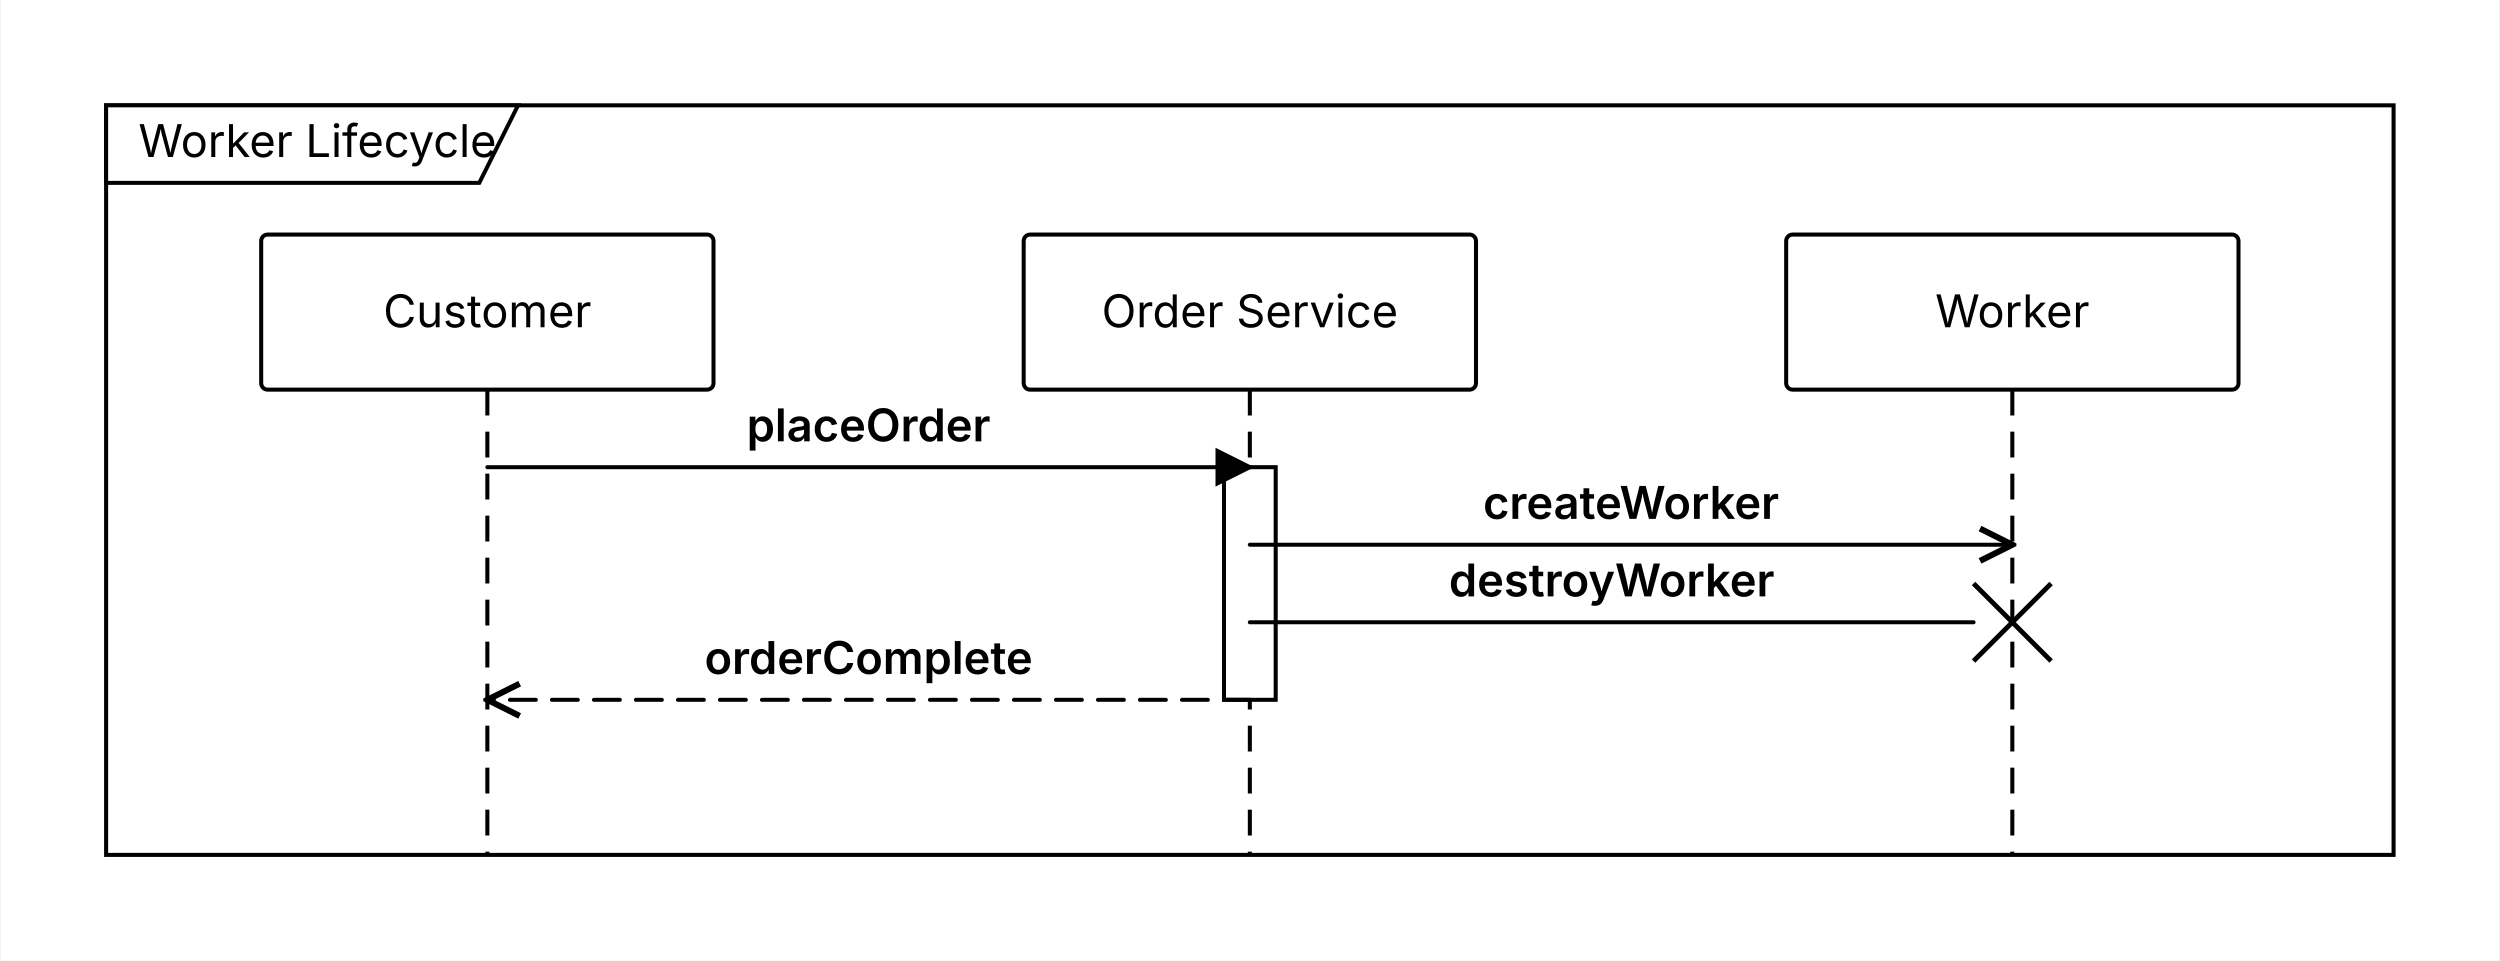
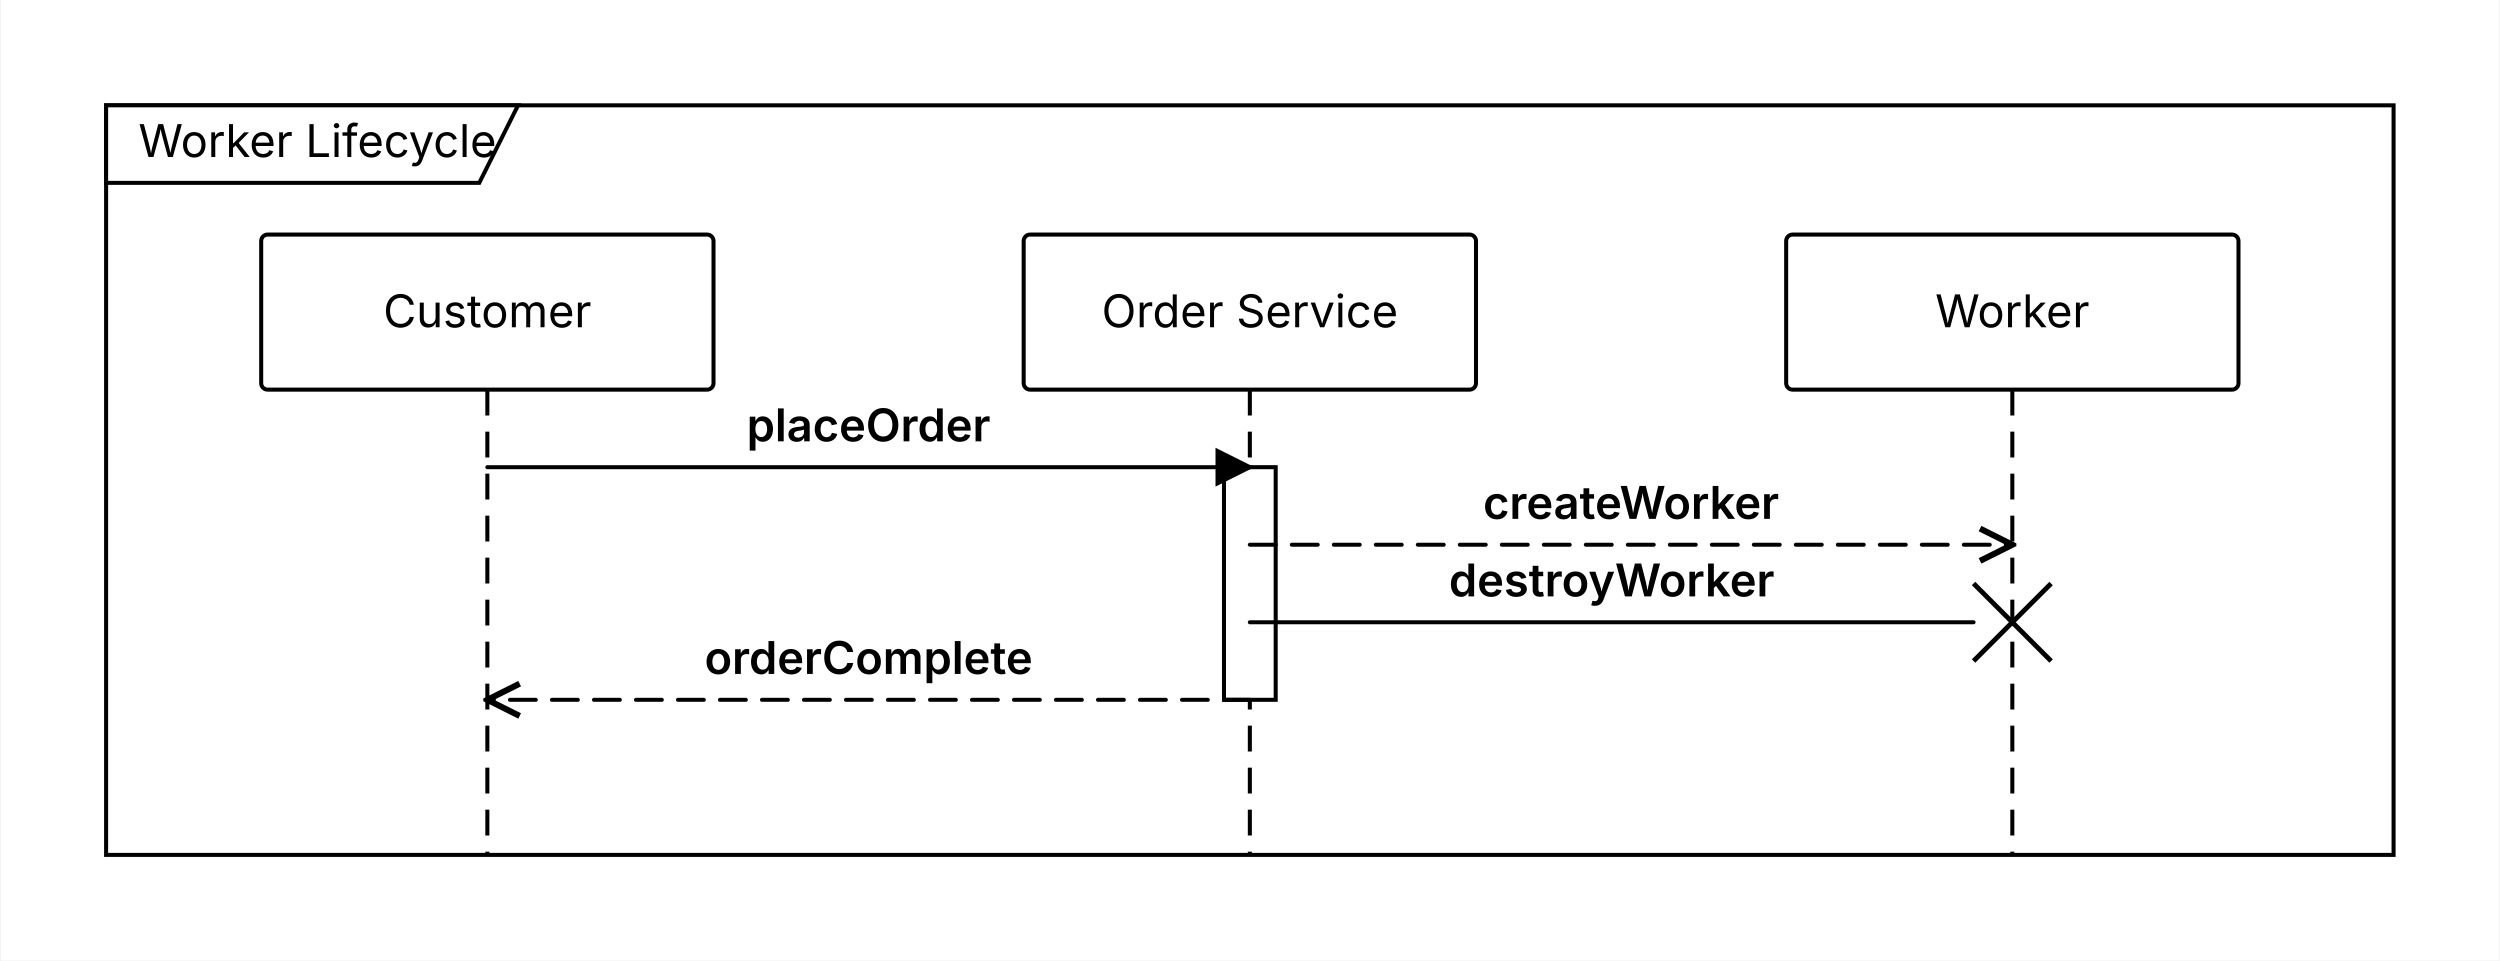
<svg xmlns="http://www.w3.org/2000/svg" role="img" width="773" height="297" viewBox="20.4 219.4 773.3 297.3">
  <rect x="20.4" y="219.4" width="773.3" height="297.3" fill="#ffffff" />
  <g font-family="Inter, Arial, sans-serif" font-size="14">
    <g data-dediren-node-id="interaction-lifecycle" data-dediren-node-type="Interaction" data-dediren-sequence-interaction="true">
      <rect data-dediren-node-shape="uml_interaction" x="53.0" y="252.0" width="708.0" height="232.0" rx="0" fill="#ffffff" stroke="#000000" stroke-width="1.25" />
      <path data-dediren-sequence-interaction-title="true" d="M 53.0 252.0 H 180.5 L 168.5 276.0 V 276.0 H 53.0 Z" fill="#ffffff" stroke="#000000" stroke-width="1.25" />
      <text x="63.0" y="268.0" fill="#000000">Worker Lifecycle</text>
    </g>
    <g data-dediren-node-id="customer" data-dediren-node-type="Lifeline" data-dediren-sequence-lifeline="true">
      <rect data-dediren-node-shape="uml_lifeline" x="101.0" y="292.0" width="140.0" height="48.0" rx="2" fill="#ffffff" stroke="#000000" stroke-width="1.25" />
      <g data-dediren-node-decorator="uml_lifeline" />
      <text x="171.0" y="320.7" text-anchor="middle" fill="#000000">Customer</text>
    </g>
    <g data-dediren-node-id="service" data-dediren-node-type="Lifeline" data-dediren-sequence-lifeline="true">
      <rect data-dediren-node-shape="uml_lifeline" x="337.0" y="292.0" width="140.0" height="48.0" rx="2" fill="#ffffff" stroke="#000000" stroke-width="1.25" />
      <g data-dediren-node-decorator="uml_lifeline" />
      <text x="407.0" y="320.7" text-anchor="middle" fill="#000000">Order Service</text>
    </g>
    <g data-dediren-node-id="worker" data-dediren-node-type="Lifeline" data-dediren-sequence-lifeline="true">
      <rect data-dediren-node-shape="uml_lifeline" x="573.0" y="292.0" width="140.0" height="48.0" rx="2" fill="#ffffff" stroke="#000000" stroke-width="1.25" />
      <g data-dediren-node-decorator="uml_lifeline" />
      <text x="643.0" y="320.7" text-anchor="middle" fill="#000000">Worker</text>
    </g>
    <line data-dediren-sequence-lifeline-stem="customer" x1="171.0" y1="340.0" x2="171.0" y2="484.0" stroke="#000000" stroke-width="1.25" stroke-dasharray="8 5" />
    <line data-dediren-sequence-lifeline-stem="service" x1="407.0" y1="340.0" x2="407.0" y2="484.0" stroke="#000000" stroke-width="1.25" stroke-dasharray="8 5" />
    <line data-dediren-sequence-lifeline-stem="worker" x1="643.0" y1="340.0" x2="643.0" y2="484.0" stroke="#000000" stroke-width="1.25" stroke-dasharray="8 5" />
    <g data-dediren-node-id="exec-service" data-dediren-node-type="ExecutionSpecification">
      <rect data-dediren-node-shape="uml_execution_specification" x="399.0" y="364.0" width="16.0" height="72.0" rx="0" fill="#ffffff" stroke="#000000" stroke-width="1.25" />
      <g data-dediren-node-decorator="uml_execution_specification" />
    </g>
    <g data-dediren-edge-id="m1" data-dediren-sequence-message-sort="synchCall">
      <marker id="marker-end-m1" data-dediren-edge-marker-end="filled_arrow" markerWidth="10" markerHeight="10" refX="9" refY="5" orient="auto">
        <path d="M 1 1 L 9 5 L 1 9 Z" fill="#000000" stroke="#000000" stroke-width="1" />
      </marker>
      <path data-dediren-sequence-message="m1" d="M 171.0 364.0 L 407.0 364.0" fill="none" stroke="#000000" stroke-width="1.25" stroke-linecap="round" stroke-linejoin="round" marker-end="url(#marker-end-m1)" />
      <text data-dediren-sequence-message-label="m1" x="289.0" y="356.0" text-anchor="middle" fill="#000000" font-size="14" font-weight="600">placeOrder</text>
    </g>
    <g data-dediren-edge-id="m2" data-dediren-sequence-message-sort="createMessage">
      <marker id="marker-end-m2" data-dediren-edge-marker-end="open_arrow" markerWidth="10" markerHeight="10" refX="9" refY="5" orient="auto">
        <path d="M 1 1 L 9 5 L 1 9" fill="none" stroke="#000000" stroke-width="1.5" />
      </marker>
-       <path data-dediren-sequence-message="m2" d="M 407.0 388.0 L 643.0 388.0" fill="none" stroke="#000000" stroke-width="1.25" stroke-linecap="round" stroke-linejoin="round" marker-end="url(#marker-end-m2)" />
+       <path data-dediren-sequence-message="m2" d="M 407.0 388.0 L 643.0 388.0" fill="none" stroke="#000000" stroke-width="1.25" stroke-linecap="round" stroke-linejoin="round" stroke-dasharray="8 5" marker-end="url(#marker-end-m2)" />
      <text data-dediren-sequence-message-label="m2" x="525.0" y="380.0" text-anchor="middle" fill="#000000" font-size="14" font-weight="600">createWorker</text>
    </g>
    <g data-dediren-edge-id="m3" data-dediren-sequence-message-sort="deleteMessage">
      <path data-dediren-sequence-message="m3" d="M 407.0 412.0 L 631.0 412.0" fill="none" stroke="#000000" stroke-width="1.25" stroke-linecap="round" stroke-linejoin="round" />
      <text data-dediren-sequence-message-label="m3" x="519.0" y="404.0" text-anchor="middle" fill="#000000" font-size="14" font-weight="600">destroyWorker</text>
    </g>
    <g data-dediren-edge-id="m4" data-dediren-sequence-message-sort="reply">
      <marker id="marker-end-m4" data-dediren-edge-marker-end="open_arrow" markerWidth="10" markerHeight="10" refX="9" refY="5" orient="auto">
        <path d="M 1 1 L 9 5 L 1 9" fill="none" stroke="#000000" stroke-width="1.5" />
      </marker>
      <path data-dediren-sequence-message="m4" d="M 407.0 436.0 L 171.0 436.0" fill="none" stroke="#000000" stroke-width="1.25" stroke-linecap="round" stroke-linejoin="round" stroke-dasharray="8 5" marker-end="url(#marker-end-m4)" />
      <text data-dediren-sequence-message-label="m4" x="289.0" y="428.0" text-anchor="middle" fill="#000000" font-size="14" font-weight="600">orderComplete</text>
    </g>
    <g data-dediren-sequence-delete-marker="worker-destroyed">
      <line x1="631.0" y1="400.0" x2="655.0" y2="424.0" stroke="#000000" stroke-width="1.5" />
      <line x1="631.0" y1="424.0" x2="655.0" y2="400.0" stroke="#000000" stroke-width="1.5" />
    </g>
  </g>
</svg>
